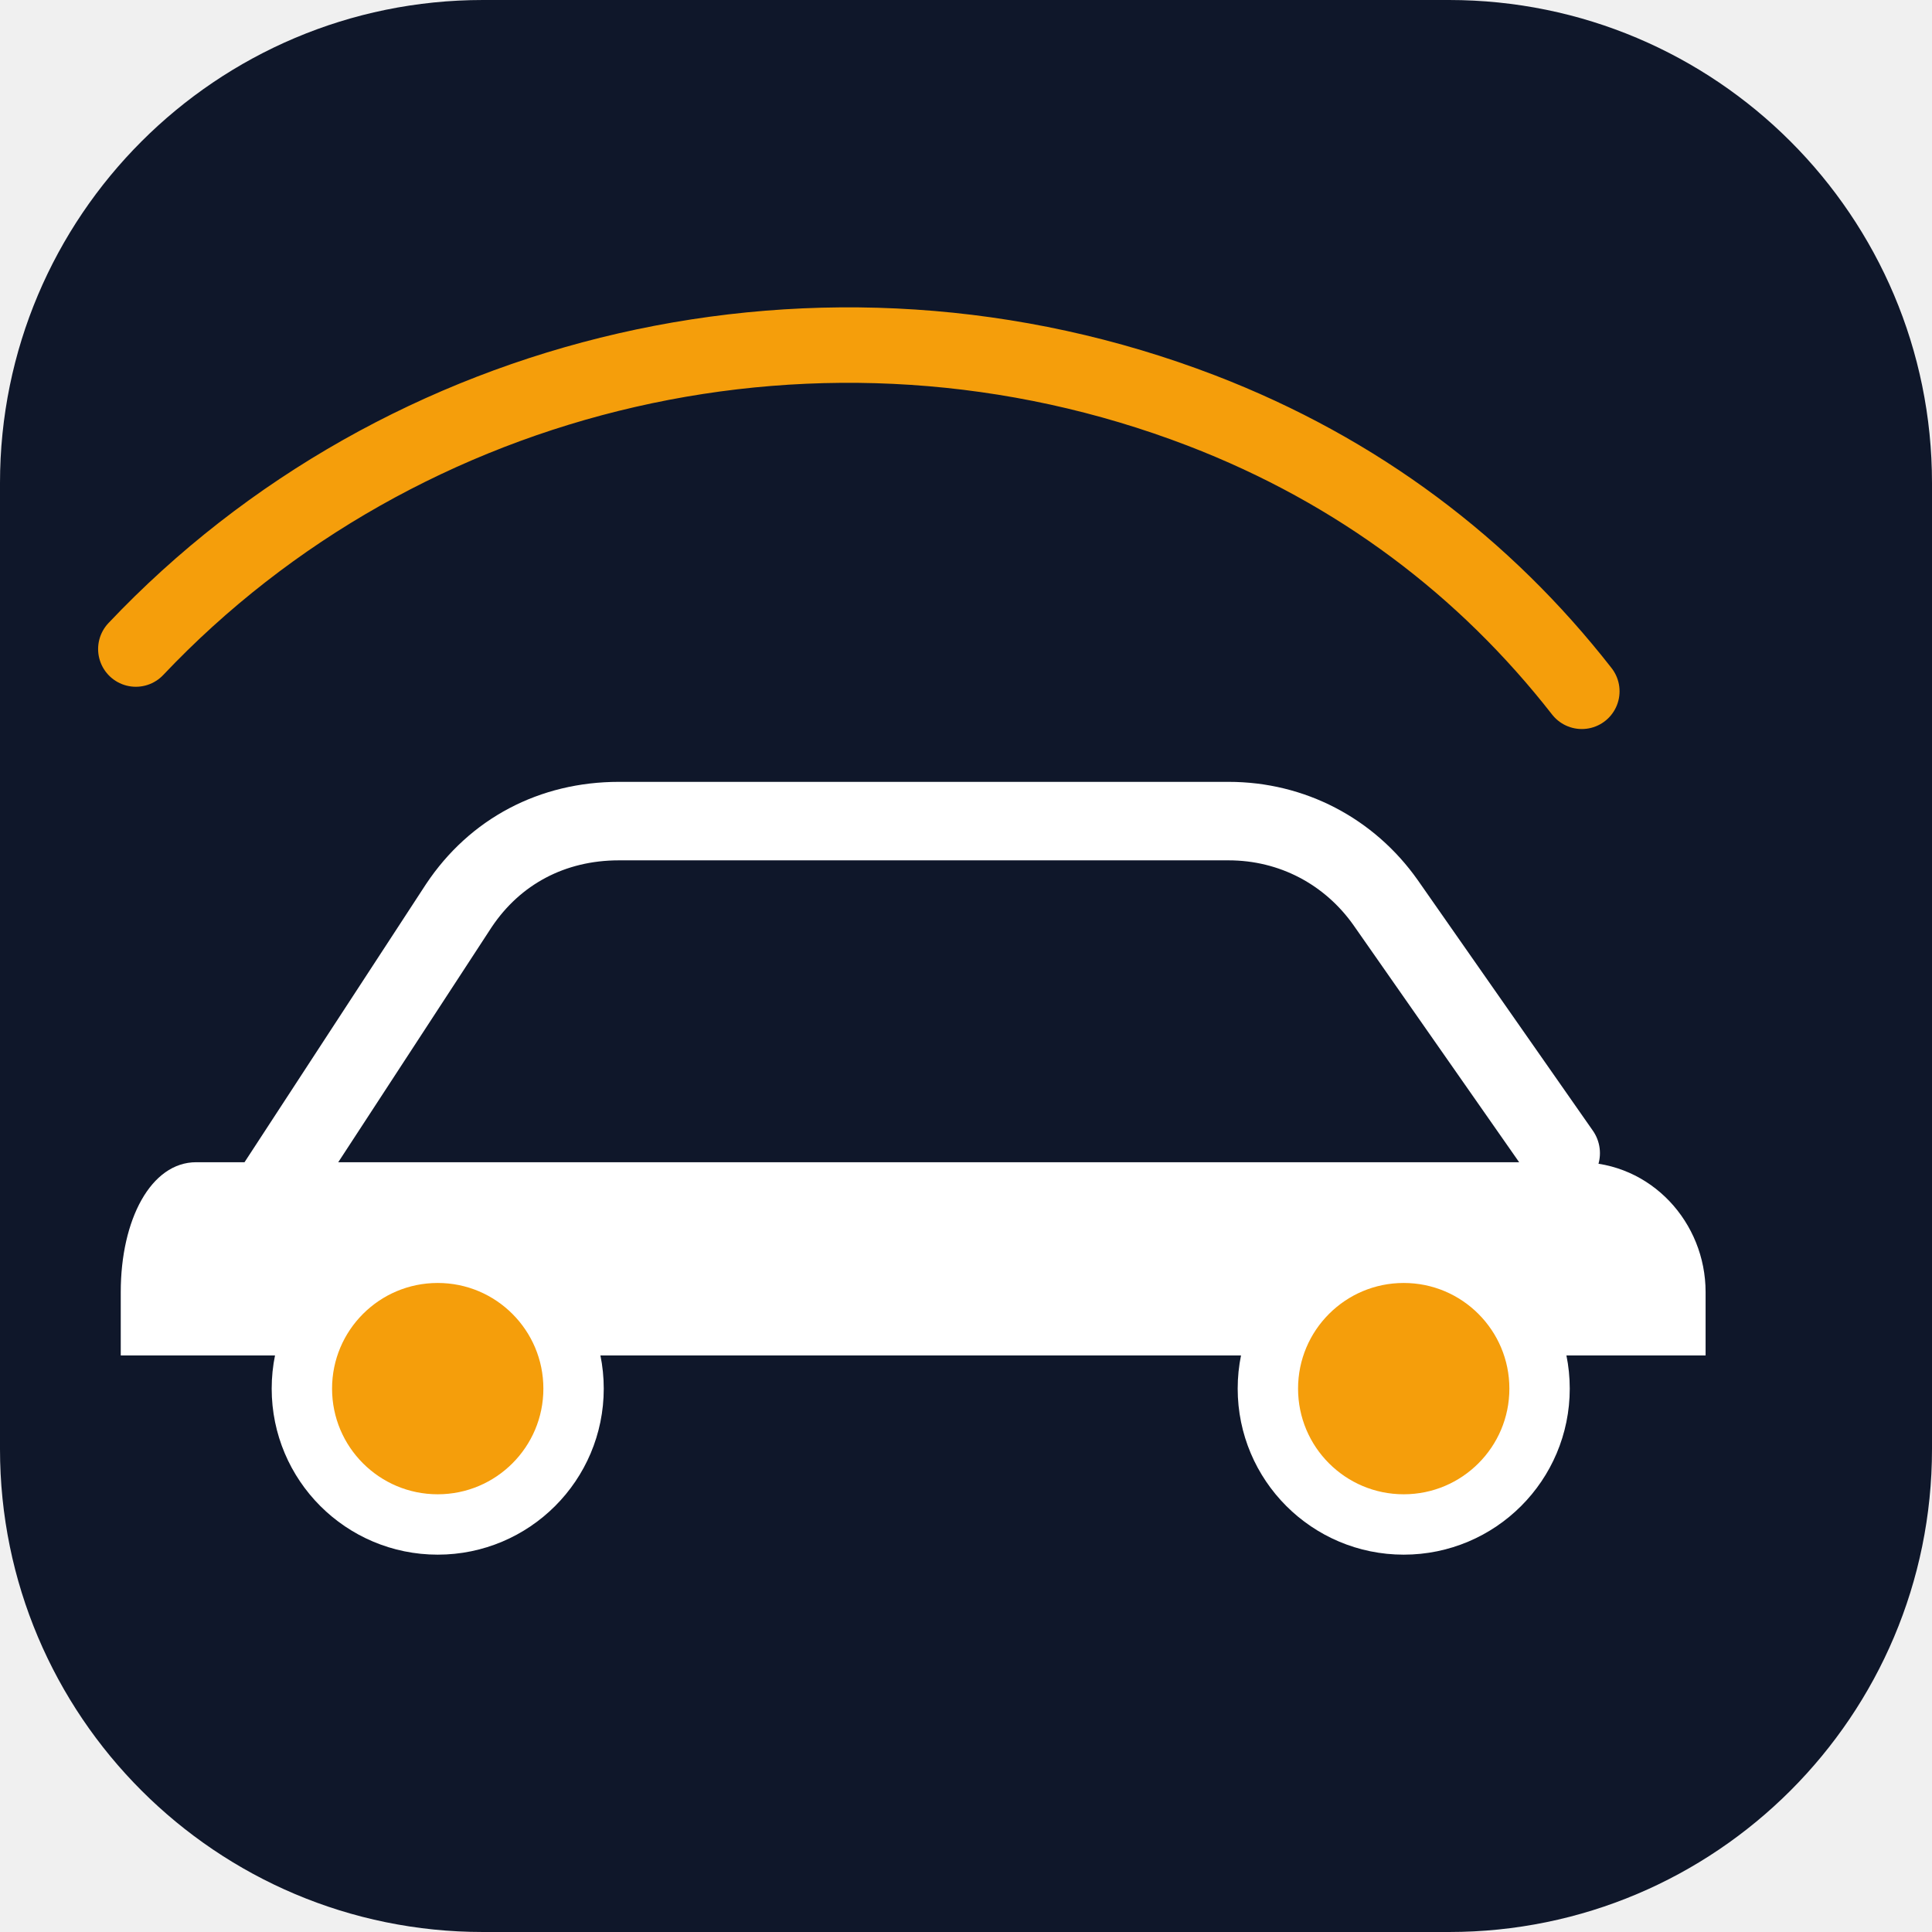
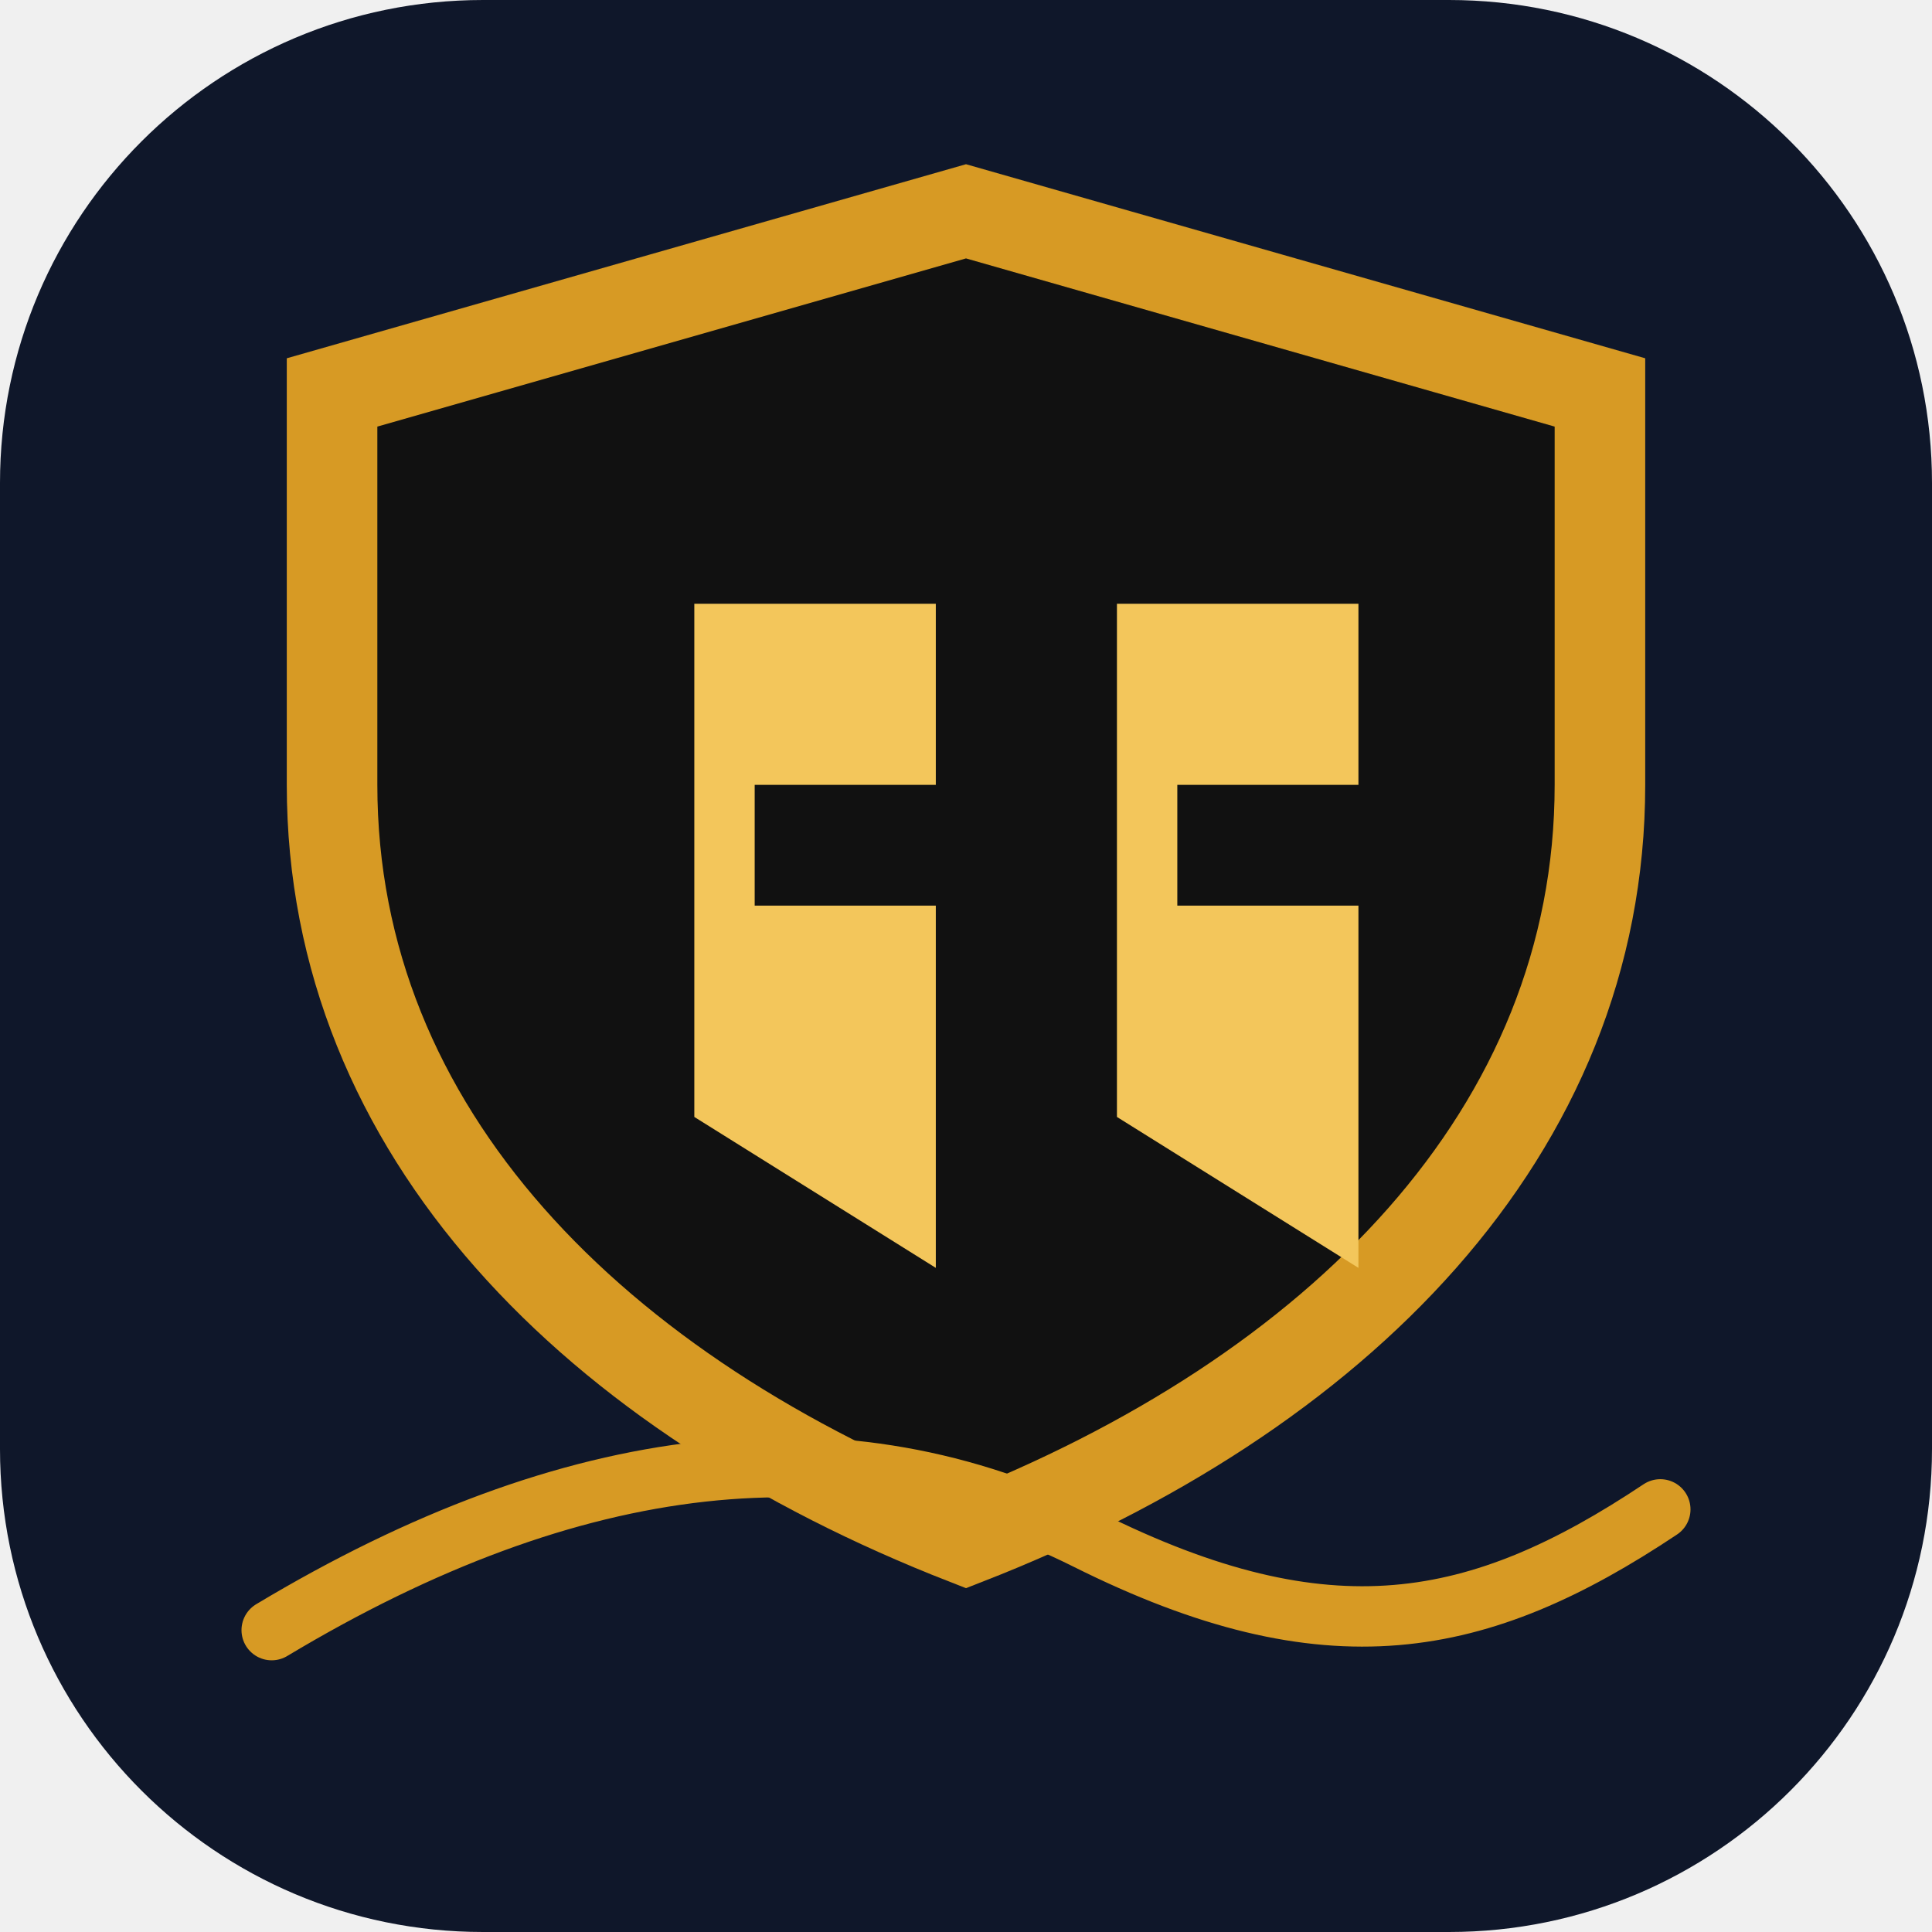
<svg xmlns="http://www.w3.org/2000/svg" viewBox="0 0 64 64" fill="none">
  <rect width="64" height="64" rx="16" fill="#0F172A" />
-   <path d="M9 39.5 15.2 30c1.2-1.8 3.1-2.8 5.3-2.8h20.2c2.1 0 4 1 5.2 2.7l5.8 8.3" stroke="#fff" stroke-width="2.6" stroke-linecap="round" />
-   <path d="M6.5 38.5h45.8c2.4 0 4.2 2 4.2 4.3v2.1H4v-2.1c0-2.4 1-4.3 2.5-4.3Z" fill="#fff" />
-   <circle cx="14.5" cy="46" r="4.5" fill="#F59E0B" stroke="#fff" stroke-width="2" />
-   <circle cx="46.5" cy="46" r="4.5" fill="#F59E0B" stroke="#fff" stroke-width="2" />
-   <path d="M4.5 21.5c8.8-9.3 22.8-12.7 35.3-7.9 5.2 2 9.4 5.2 12.6 9.3" stroke="#F59E0B" stroke-width="2.5" stroke-linecap="round" />
+   <path d="M32 7 53 13v13c0 11.5-8.7 20.2-21 25-12.3-4.8-21-13.5-21-25V13L32 7Z" fill="#111" stroke="#d79a24" stroke-width="3" />
+   <path d="M19 20h12v6h-6v4h6v12l-8-5V20Zm14 0h12v6h-6v4h6v12l-8-5V20Z" fill="#f3c65b" />
+   <path d="M9 54c10-6 19-7 27-3 8 4 13 3 19-1" stroke="#d79a24" stroke-width="2" stroke-linecap="round" />
</svg>
